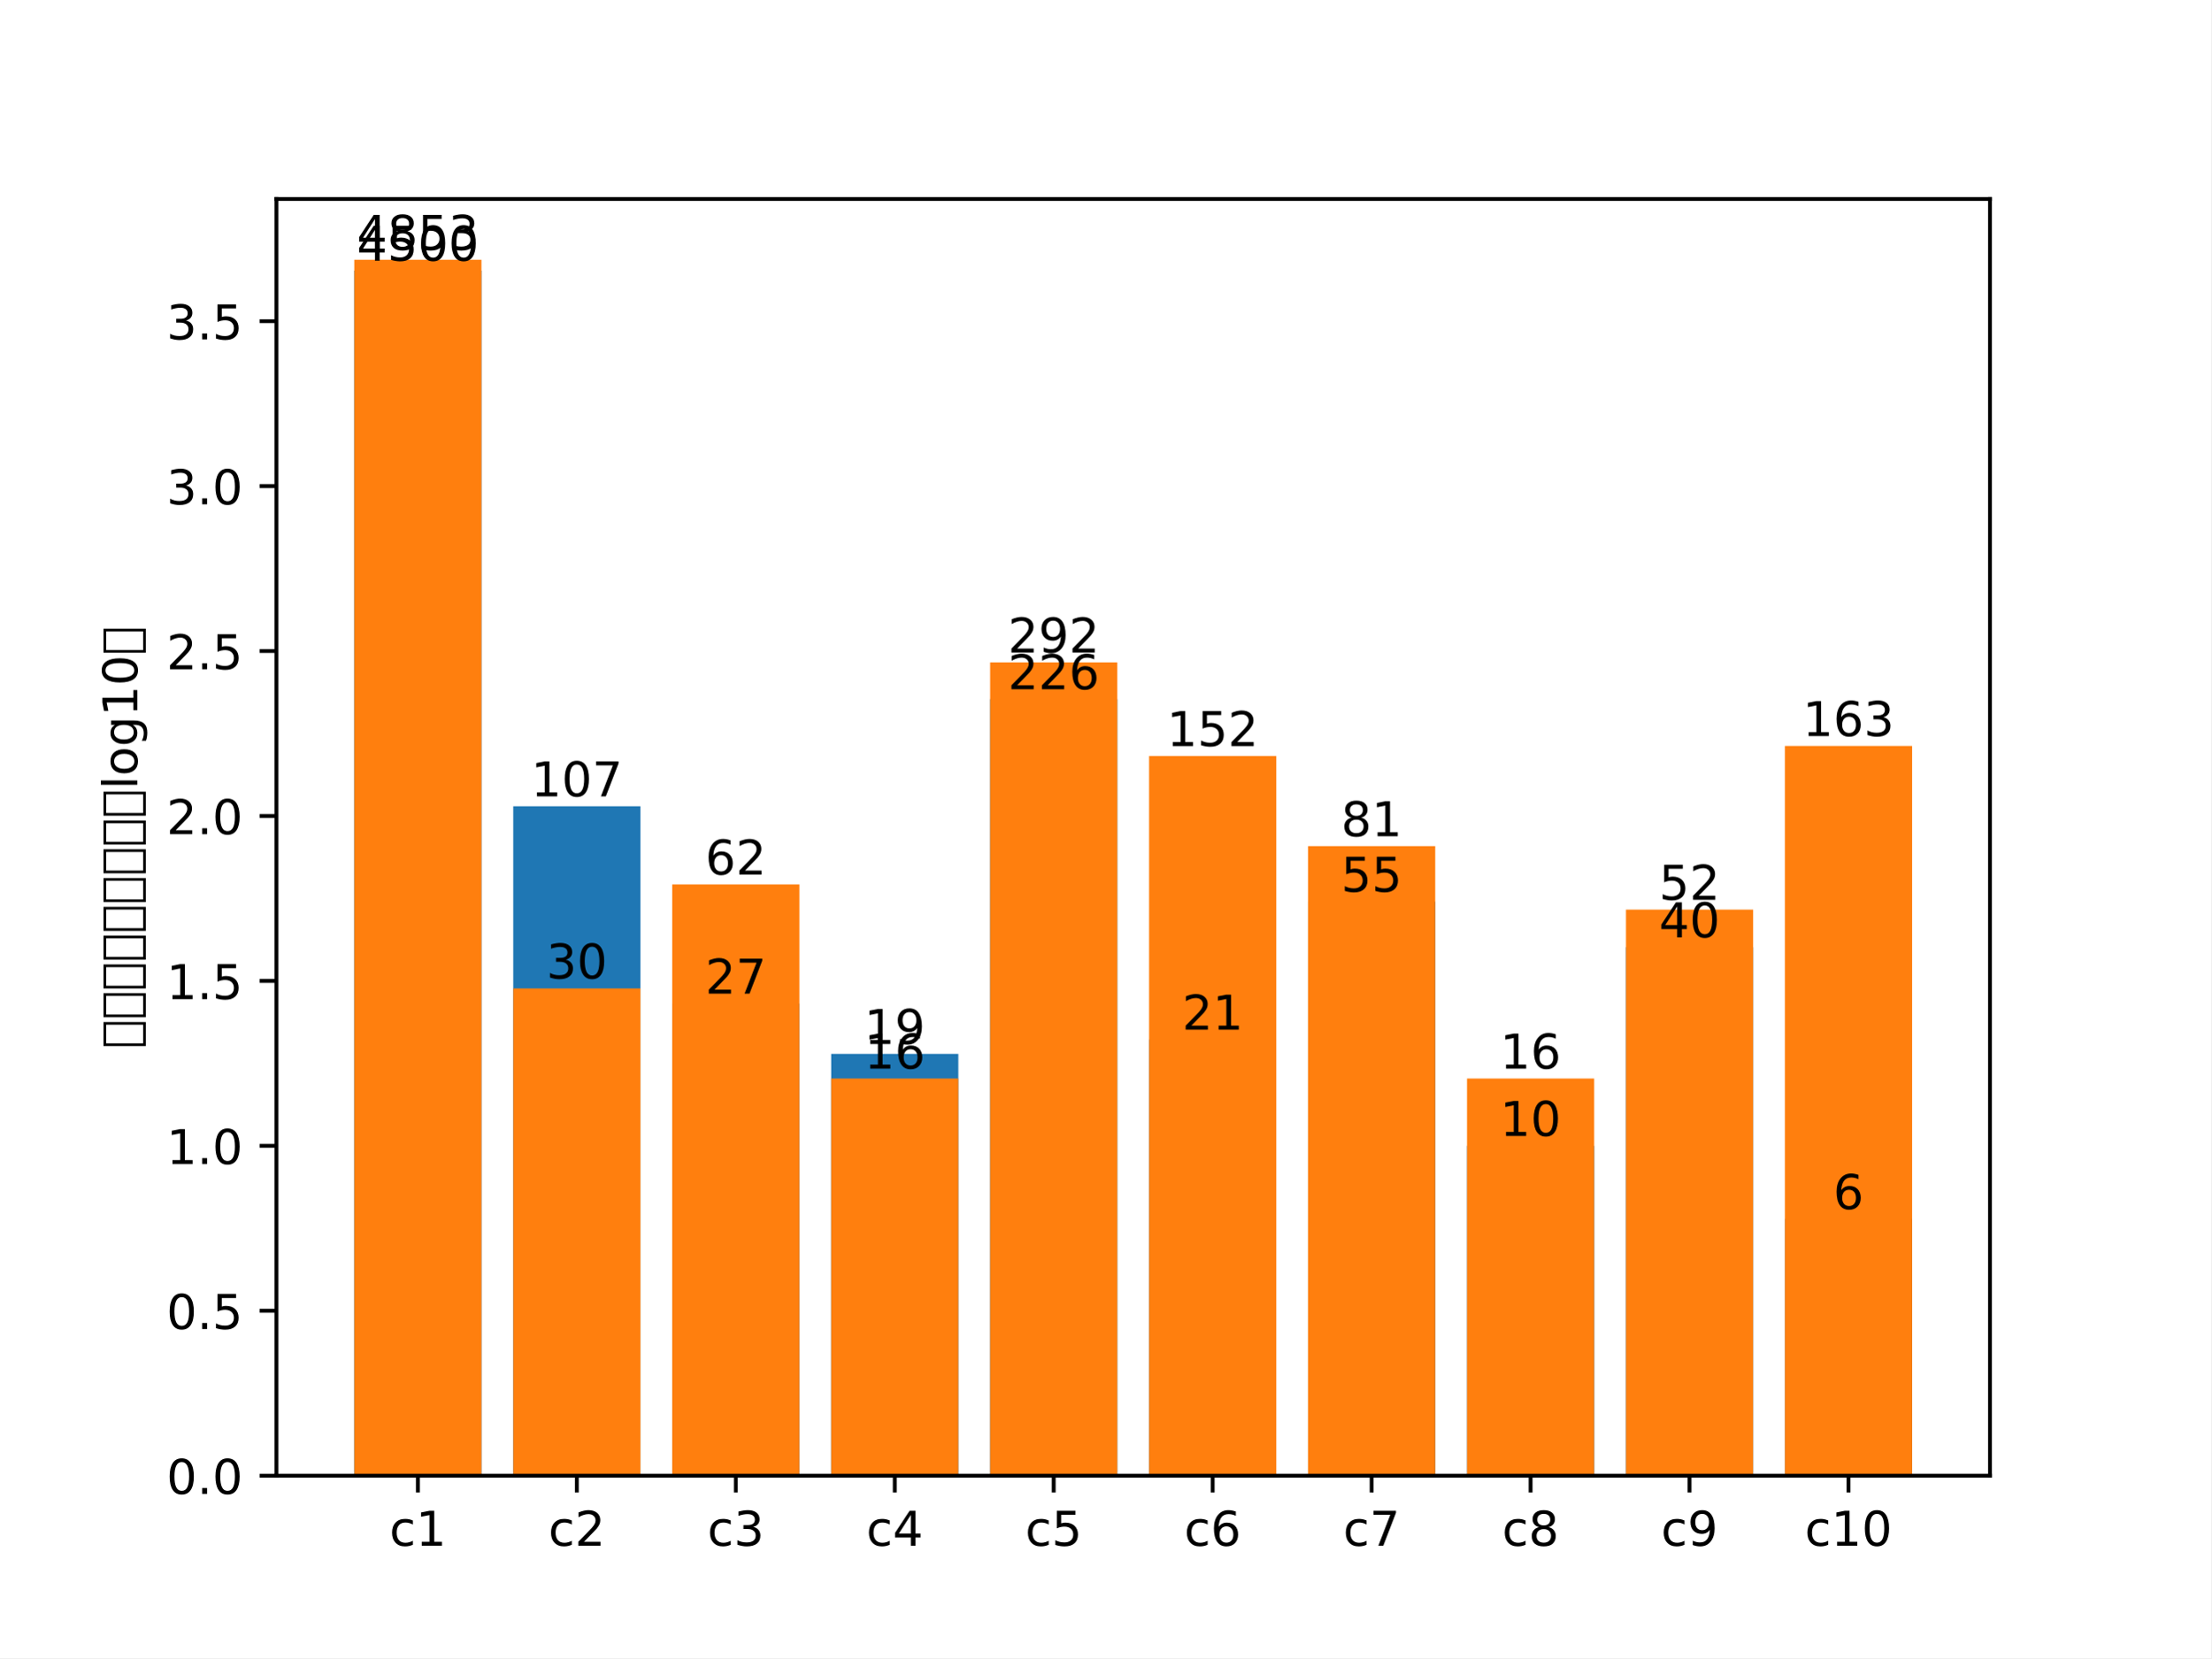
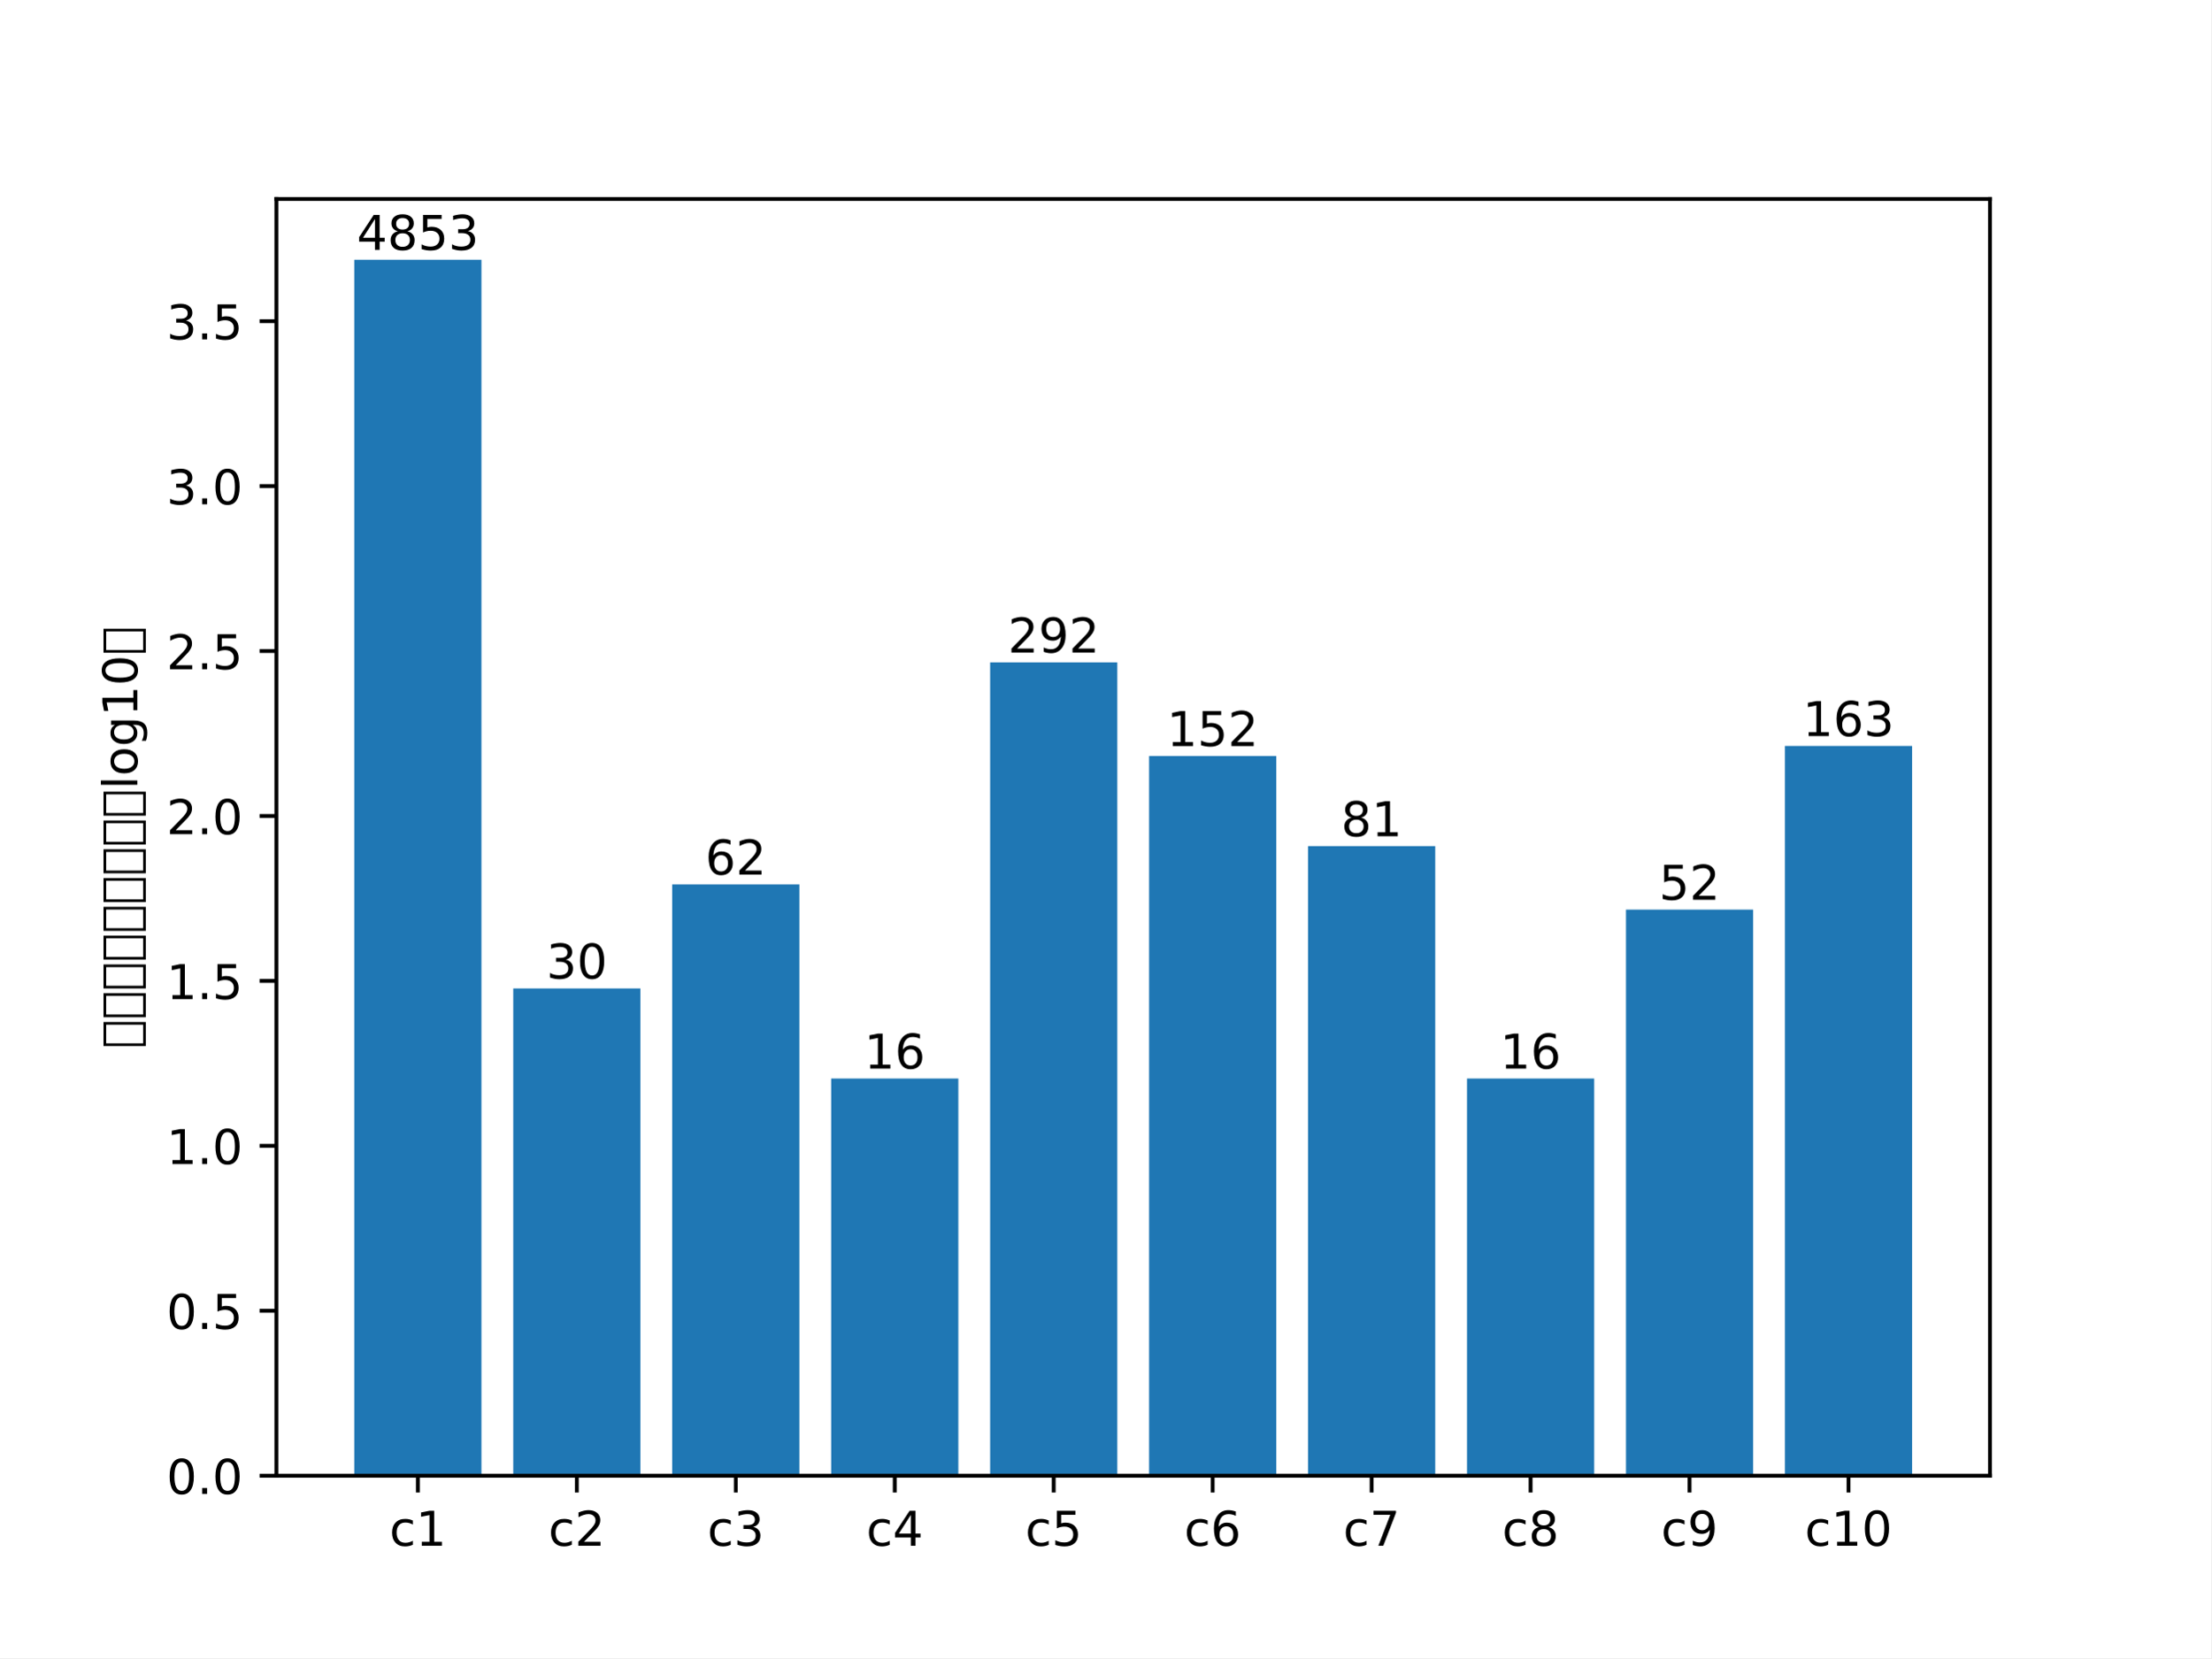
<svg xmlns="http://www.w3.org/2000/svg" xmlns:xlink="http://www.w3.org/1999/xlink" height="345.6pt" version="1.1" viewBox="0 0 460.8 345.6" width="460.8pt">
  <defs>
    <style type="text/css">*{stroke-linecap:butt;stroke-linejoin:round;}</style>
  </defs>
  <g id="figure_1">
    <g id="patch_1">
      <path d="M 0 345.6  L 460.8 345.6  L 460.8 0  L 0 0  z " style="fill:#ffffff;" />
    </g>
    <g id="axes_1">
      <g id="patch_2">
        <path d="M 57.6 307.584  L 414.72 307.584  L 414.72 41.472  L 57.6 41.472  z " style="fill:#ffffff;" />
      </g>
      <g id="patch_3">
-         <path clip-path="url(#pa2b83b5ac2)" d="M 73.833 307.584  L 100.335 307.584  L 100.335 56.399  L 73.833 56.399  z " style="fill:#1f77b4;" />
+         <path clip-path="url(#p9ea1d1e9c4)" d="M 73.833 307.584  L 100.335 307.584  L 100.335 54.144  L 73.833 54.144  z " style="fill:#1f77b4;" />
      </g>
      <g id="patch_4">
-         <path clip-path="url(#pa2b83b5ac2)" d="M 106.961 307.584  L 133.463 307.584  L 133.463 168.049  L 106.961 168.049  z " style="fill:#1f77b4;" />
+         <path clip-path="url(#p9ea1d1e9c4)" d="M 106.961 307.584  L 133.463 307.584  L 133.463 206.021  L 106.961 206.021  z " style="fill:#1f77b4;" />
      </g>
      <g id="patch_5">
-         <path clip-path="url(#pa2b83b5ac2)" d="M 140.089 307.584  L 166.591 307.584  L 166.591 209.167  L 140.089 209.167  z " style="fill:#1f77b4;" />
+         <path clip-path="url(#p9ea1d1e9c4)" d="M 140.089 307.584  L 166.591 307.584  L 166.591 184.344  L 140.089 184.344  z " style="fill:#1f77b4;" />
      </g>
      <g id="patch_6">
-         <path clip-path="url(#pa2b83b5ac2)" d="M 173.217 307.584  L 199.719 307.584  L 199.719 219.66  L 173.217 219.66  z " style="fill:#1f77b4;" />
+         <path clip-path="url(#p9ea1d1e9c4)" d="M 173.217 307.584  L 199.719 307.584  L 199.719 224.792  L 173.217 224.792  z " style="fill:#1f77b4;" />
      </g>
      <g id="patch_7">
-         <path clip-path="url(#pa2b83b5ac2)" d="M 206.345 307.584  L 232.847 307.584  L 232.847 145.722  L 206.345 145.722  z " style="fill:#1f77b4;" />
+         <path clip-path="url(#p9ea1d1e9c4)" d="M 206.345 307.584  L 232.847 307.584  L 232.847 138.071  L 206.345 138.071  z " style="fill:#1f77b4;" />
      </g>
      <g id="patch_8">
-         <path clip-path="url(#pa2b83b5ac2)" d="M 239.473 307.584  L 265.975 307.584  L 265.975 216.672  L 239.473 216.672  z " style="fill:#1f77b4;" />
+         <path clip-path="url(#p9ea1d1e9c4)" d="M 239.473 307.584  L 265.975 307.584  L 265.975 157.566  L 239.473 157.566  z " style="fill:#1f77b4;" />
      </g>
      <g id="patch_9">
-         <path clip-path="url(#pa2b83b5ac2)" d="M 272.601 307.584  L 299.103 307.584  L 299.103 187.921  L 272.601 187.921  z " style="fill:#1f77b4;" />
+         <path clip-path="url(#p9ea1d1e9c4)" d="M 272.601 307.584  L 299.103 307.584  L 299.103 176.362  L 272.601 176.362  z " style="fill:#1f77b4;" />
      </g>
      <g id="patch_10">
-         <path clip-path="url(#pa2b83b5ac2)" d="M 305.729 307.584  L 332.231 307.584  L 332.231 238.827  L 305.729 238.827  z " style="fill:#1f77b4;" />
+         <path clip-path="url(#p9ea1d1e9c4)" d="M 305.729 307.584  L 332.231 307.584  L 332.231 224.792  L 305.729 224.792  z " style="fill:#1f77b4;" />
      </g>
      <g id="patch_11">
-         <path clip-path="url(#pa2b83b5ac2)" d="M 338.857 307.584  L 365.359 307.584  L 365.359 197.431  L 338.857 197.431  z " style="fill:#1f77b4;" />
+         <path clip-path="url(#p9ea1d1e9c4)" d="M 338.857 307.584  L 365.359 307.584  L 365.359 189.596  L 338.857 189.596  z " style="fill:#1f77b4;" />
      </g>
      <g id="patch_12">
-         <path clip-path="url(#pa2b83b5ac2)" d="M 371.985 307.584  L 398.487 307.584  L 398.487 254.08  L 371.985 254.08  z " style="fill:#1f77b4;" />
-       </g>
-       <g id="patch_13">
-         <path clip-path="url(#pa2b83b5ac2)" d="M 73.833 307.584  L 100.335 307.584  L 100.335 54.144  L 73.833 54.144  z " style="fill:#ff7f0e;" />
-       </g>
-       <g id="patch_14">
-         <path clip-path="url(#pa2b83b5ac2)" d="M 106.961 307.584  L 133.463 307.584  L 133.463 206.021  L 106.961 206.021  z " style="fill:#ff7f0e;" />
-       </g>
-       <g id="patch_15">
-         <path clip-path="url(#pa2b83b5ac2)" d="M 140.089 307.584  L 166.591 307.584  L 166.591 184.344  L 140.089 184.344  z " style="fill:#ff7f0e;" />
-       </g>
-       <g id="patch_16">
-         <path clip-path="url(#pa2b83b5ac2)" d="M 173.217 307.584  L 199.719 307.584  L 199.719 224.792  L 173.217 224.792  z " style="fill:#ff7f0e;" />
-       </g>
-       <g id="patch_17">
-         <path clip-path="url(#pa2b83b5ac2)" d="M 206.345 307.584  L 232.847 307.584  L 232.847 138.071  L 206.345 138.071  z " style="fill:#ff7f0e;" />
-       </g>
-       <g id="patch_18">
-         <path clip-path="url(#pa2b83b5ac2)" d="M 239.473 307.584  L 265.975 307.584  L 265.975 157.566  L 239.473 157.566  z " style="fill:#ff7f0e;" />
-       </g>
-       <g id="patch_19">
-         <path clip-path="url(#pa2b83b5ac2)" d="M 272.601 307.584  L 299.103 307.584  L 299.103 176.362  L 272.601 176.362  z " style="fill:#ff7f0e;" />
-       </g>
-       <g id="patch_20">
-         <path clip-path="url(#pa2b83b5ac2)" d="M 305.729 307.584  L 332.231 307.584  L 332.231 224.792  L 305.729 224.792  z " style="fill:#ff7f0e;" />
-       </g>
-       <g id="patch_21">
-         <path clip-path="url(#pa2b83b5ac2)" d="M 338.857 307.584  L 365.359 307.584  L 365.359 189.596  L 338.857 189.596  z " style="fill:#ff7f0e;" />
-       </g>
-       <g id="patch_22">
-         <path clip-path="url(#pa2b83b5ac2)" d="M 371.985 307.584  L 398.487 307.584  L 398.487 155.48  L 371.985 155.48  z " style="fill:#ff7f0e;" />
+         <path clip-path="url(#p9ea1d1e9c4)" d="M 371.985 307.584  L 398.487 307.584  L 398.487 155.48  L 371.985 155.48  z " style="fill:#1f77b4;" />
      </g>
      <g id="matplotlib.axis_1">
        <g id="xtick_1">
          <g id="line2d_1">
            <defs>
-               <path d="M 0 0  L 0 3.5  " id="m8033b68806" style="stroke:#000000;stroke-width:0.8;" />
+               <path d="M 0 0  L 0 3.5  " id="m9633803895" style="stroke:#000000;stroke-width:0.8;" />
            </defs>
            <g>
-               <use style="stroke:#000000;stroke-width:0.8;" x="87.084" xlink:href="#m8033b68806" y="307.584" />
+               <use style="stroke:#000000;stroke-width:0.8;" x="87.084" xlink:href="#m9633803895" y="307.584" />
            </g>
          </g>
          <g id="text_1">
            <g transform="translate(81.15346 322.1824)scale(0.1 -0.1)">
              <defs>
                <path d="M 48.781 52.594  L 48.781 44.188  Q 44.969 46.297 41.141 47.344  Q 37.312 48.391 33.406 48.391  Q 24.656 48.391 19.812 42.844  Q 14.984 37.312 14.984 27.297  Q 14.984 17.281 19.812 11.734  Q 24.656 6.203 33.406 6.203  Q 37.312 6.203 41.141 7.25  Q 44.969 8.297 48.781 10.406  L 48.781 2.094  Q 45.016 0.344 40.984 -0.531  Q 36.969 -1.422 32.422 -1.422  Q 20.062 -1.422 12.781 6.344  Q 5.516 14.109 5.516 27.297  Q 5.516 40.672 12.859 48.328  Q 20.219 56 33.016 56  Q 37.156 56 41.109 55.141  Q 45.062 54.297 48.781 52.594  z " id="DejaVuSans-99" />
                <path d="M 12.406 8.297  L 28.516 8.297  L 28.516 63.922  L 10.984 60.406  L 10.984 69.391  L 28.422 72.906  L 38.281 72.906  L 38.281 8.297  L 54.391 8.297  L 54.391 0  L 12.406 0  z " id="DejaVuSans-49" />
              </defs>
              <use xlink:href="#DejaVuSans-99" />
              <use x="54.98" xlink:href="#DejaVuSans-49" />
            </g>
          </g>
        </g>
        <g id="xtick_2">
          <g id="line2d_2">
            <g>
-               <use style="stroke:#000000;stroke-width:0.8;" x="120.212" xlink:href="#m8033b68806" y="307.584" />
+               <use style="stroke:#000000;stroke-width:0.8;" x="120.212" xlink:href="#m9633803895" y="307.584" />
            </g>
          </g>
          <g id="text_2">
            <g transform="translate(114.2815 322.1824)scale(0.1 -0.1)">
              <defs>
                <path d="M 19.188 8.297  L 53.609 8.297  L 53.609 0  L 7.328 0  L 7.328 8.297  Q 12.938 14.109 22.625 23.891  Q 32.328 33.688 34.812 36.531  Q 39.547 41.844 41.422 45.531  Q 43.312 49.219 43.312 52.781  Q 43.312 58.594 39.234 62.25  Q 35.156 65.922 28.609 65.922  Q 23.969 65.922 18.812 64.312  Q 13.672 62.703 7.812 59.422  L 7.812 69.391  Q 13.766 71.781 18.938 73  Q 24.125 74.219 28.422 74.219  Q 39.75 74.219 46.484 68.547  Q 53.219 62.891 53.219 53.422  Q 53.219 48.922 51.531 44.891  Q 49.859 40.875 45.406 35.406  Q 44.188 33.984 37.641 27.219  Q 31.109 20.453 19.188 8.297  z " id="DejaVuSans-50" />
              </defs>
              <use xlink:href="#DejaVuSans-99" />
              <use x="54.98" xlink:href="#DejaVuSans-50" />
            </g>
          </g>
        </g>
        <g id="xtick_3">
          <g id="line2d_3">
            <g>
-               <use style="stroke:#000000;stroke-width:0.8;" x="153.34" xlink:href="#m8033b68806" y="307.584" />
+               <use style="stroke:#000000;stroke-width:0.8;" x="153.34" xlink:href="#m9633803895" y="307.584" />
            </g>
          </g>
          <g id="text_3">
            <g transform="translate(147.4095 322.1824)scale(0.1 -0.1)">
              <defs>
                <path d="M 40.578 39.312  Q 47.656 37.797 51.625 33  Q 55.609 28.219 55.609 21.188  Q 55.609 10.406 48.188 4.484  Q 40.766 -1.422 27.094 -1.422  Q 22.516 -1.422 17.656 -0.516  Q 12.797 0.391 7.625 2.203  L 7.625 11.719  Q 11.719 9.328 16.594 8.109  Q 21.484 6.891 26.812 6.891  Q 36.078 6.891 40.938 10.547  Q 45.797 14.203 45.797 21.188  Q 45.797 27.641 41.281 31.266  Q 36.766 34.906 28.719 34.906  L 20.219 34.906  L 20.219 43.016  L 29.109 43.016  Q 36.375 43.016 40.234 45.922  Q 44.094 48.828 44.094 54.297  Q 44.094 59.906 40.109 62.906  Q 36.141 65.922 28.719 65.922  Q 24.656 65.922 20.016 65.031  Q 15.375 64.156 9.812 62.312  L 9.812 71.094  Q 15.438 72.656 20.344 73.438  Q 25.25 74.219 29.594 74.219  Q 40.828 74.219 47.359 69.109  Q 53.906 64.016 53.906 55.328  Q 53.906 49.266 50.438 45.094  Q 46.969 40.922 40.578 39.312  z " id="DejaVuSans-51" />
              </defs>
              <use xlink:href="#DejaVuSans-99" />
              <use x="54.98" xlink:href="#DejaVuSans-51" />
            </g>
          </g>
        </g>
        <g id="xtick_4">
          <g id="line2d_4">
            <g>
-               <use style="stroke:#000000;stroke-width:0.8;" x="186.468" xlink:href="#m8033b68806" y="307.584" />
+               <use style="stroke:#000000;stroke-width:0.8;" x="186.468" xlink:href="#m9633803895" y="307.584" />
            </g>
          </g>
          <g id="text_4">
            <g transform="translate(180.5375 322.1824)scale(0.1 -0.1)">
              <defs>
                <path d="M 37.797 64.312  L 12.891 25.391  L 37.797 25.391  z M 35.203 72.906  L 47.609 72.906  L 47.609 25.391  L 58.016 25.391  L 58.016 17.188  L 47.609 17.188  L 47.609 0  L 37.797 0  L 37.797 17.188  L 4.891 17.188  L 4.891 26.703  z " id="DejaVuSans-52" />
              </defs>
              <use xlink:href="#DejaVuSans-99" />
              <use x="54.98" xlink:href="#DejaVuSans-52" />
            </g>
          </g>
        </g>
        <g id="xtick_5">
          <g id="line2d_5">
            <g>
-               <use style="stroke:#000000;stroke-width:0.8;" x="219.596" xlink:href="#m8033b68806" y="307.584" />
+               <use style="stroke:#000000;stroke-width:0.8;" x="219.596" xlink:href="#m9633803895" y="307.584" />
            </g>
          </g>
          <g id="text_5">
            <g transform="translate(213.6655 322.1824)scale(0.1 -0.1)">
              <defs>
                <path d="M 10.797 72.906  L 49.516 72.906  L 49.516 64.594  L 19.828 64.594  L 19.828 46.734  Q 21.969 47.469 24.109 47.828  Q 26.266 48.188 28.422 48.188  Q 40.625 48.188 47.75 41.5  Q 54.891 34.812 54.891 23.391  Q 54.891 11.625 47.562 5.094  Q 40.234 -1.422 26.906 -1.422  Q 22.312 -1.422 17.547 -0.641  Q 12.797 0.141 7.719 1.703  L 7.719 11.625  Q 12.109 9.234 16.797 8.062  Q 21.484 6.891 26.703 6.891  Q 35.156 6.891 40.078 11.328  Q 45.016 15.766 45.016 23.391  Q 45.016 31 40.078 35.438  Q 35.156 39.891 26.703 39.891  Q 22.75 39.891 18.812 39.016  Q 14.891 38.141 10.797 36.281  z " id="DejaVuSans-53" />
              </defs>
              <use xlink:href="#DejaVuSans-99" />
              <use x="54.98" xlink:href="#DejaVuSans-53" />
            </g>
          </g>
        </g>
        <g id="xtick_6">
          <g id="line2d_6">
            <g>
-               <use style="stroke:#000000;stroke-width:0.8;" x="252.724" xlink:href="#m8033b68806" y="307.584" />
+               <use style="stroke:#000000;stroke-width:0.8;" x="252.724" xlink:href="#m9633803895" y="307.584" />
            </g>
          </g>
          <g id="text_6">
            <g transform="translate(246.7935 322.1824)scale(0.1 -0.1)">
              <defs>
                <path d="M 33.016 40.375  Q 26.375 40.375 22.484 35.828  Q 18.609 31.297 18.609 23.391  Q 18.609 15.531 22.484 10.953  Q 26.375 6.391 33.016 6.391  Q 39.656 6.391 43.531 10.953  Q 47.406 15.531 47.406 23.391  Q 47.406 31.297 43.531 35.828  Q 39.656 40.375 33.016 40.375  z M 52.594 71.297  L 52.594 62.312  Q 48.875 64.062 45.094 64.984  Q 41.312 65.922 37.594 65.922  Q 27.828 65.922 22.672 59.328  Q 17.531 52.734 16.797 39.406  Q 19.672 43.656 24.016 45.922  Q 28.375 48.188 33.594 48.188  Q 44.578 48.188 50.953 41.516  Q 57.328 34.859 57.328 23.391  Q 57.328 12.156 50.688 5.359  Q 44.047 -1.422 33.016 -1.422  Q 20.359 -1.422 13.672 8.266  Q 6.984 17.969 6.984 36.375  Q 6.984 53.656 15.188 63.938  Q 23.391 74.219 37.203 74.219  Q 40.922 74.219 44.703 73.484  Q 48.484 72.75 52.594 71.297  z " id="DejaVuSans-54" />
              </defs>
              <use xlink:href="#DejaVuSans-99" />
              <use x="54.98" xlink:href="#DejaVuSans-54" />
            </g>
          </g>
        </g>
        <g id="xtick_7">
          <g id="line2d_7">
            <g>
-               <use style="stroke:#000000;stroke-width:0.8;" x="285.852" xlink:href="#m8033b68806" y="307.584" />
+               <use style="stroke:#000000;stroke-width:0.8;" x="285.852" xlink:href="#m9633803895" y="307.584" />
            </g>
          </g>
          <g id="text_7">
            <g transform="translate(279.9216 322.1824)scale(0.1 -0.1)">
              <defs>
                <path d="M 8.203 72.906  L 55.078 72.906  L 55.078 68.703  L 28.609 0  L 18.312 0  L 43.219 64.594  L 8.203 64.594  z " id="DejaVuSans-55" />
              </defs>
              <use xlink:href="#DejaVuSans-99" />
              <use x="54.98" xlink:href="#DejaVuSans-55" />
            </g>
          </g>
        </g>
        <g id="xtick_8">
          <g id="line2d_8">
            <g>
-               <use style="stroke:#000000;stroke-width:0.8;" x="318.98" xlink:href="#m8033b68806" y="307.584" />
+               <use style="stroke:#000000;stroke-width:0.8;" x="318.98" xlink:href="#m9633803895" y="307.584" />
            </g>
          </g>
          <g id="text_8">
            <g transform="translate(313.0496 322.1824)scale(0.1 -0.1)">
              <defs>
                <path d="M 31.781 34.625  Q 24.75 34.625 20.719 30.859  Q 16.703 27.094 16.703 20.516  Q 16.703 13.922 20.719 10.156  Q 24.75 6.391 31.781 6.391  Q 38.812 6.391 42.859 10.172  Q 46.922 13.969 46.922 20.516  Q 46.922 27.094 42.891 30.859  Q 38.875 34.625 31.781 34.625  z M 21.922 38.812  Q 15.578 40.375 12.031 44.719  Q 8.5 49.078 8.5 55.328  Q 8.5 64.062 14.719 69.141  Q 20.953 74.219 31.781 74.219  Q 42.672 74.219 48.875 69.141  Q 55.078 64.062 55.078 55.328  Q 55.078 49.078 51.531 44.719  Q 48 40.375 41.703 38.812  Q 48.828 37.156 52.797 32.312  Q 56.781 27.484 56.781 20.516  Q 56.781 9.906 50.312 4.234  Q 43.844 -1.422 31.781 -1.422  Q 19.734 -1.422 13.25 4.234  Q 6.781 9.906 6.781 20.516  Q 6.781 27.484 10.781 32.312  Q 14.797 37.156 21.922 38.812  z M 18.312 54.391  Q 18.312 48.734 21.844 45.562  Q 25.391 42.391 31.781 42.391  Q 38.141 42.391 41.719 45.562  Q 45.312 48.734 45.312 54.391  Q 45.312 60.062 41.719 63.234  Q 38.141 66.406 31.781 66.406  Q 25.391 66.406 21.844 63.234  Q 18.312 60.062 18.312 54.391  z " id="DejaVuSans-56" />
              </defs>
              <use xlink:href="#DejaVuSans-99" />
              <use x="54.98" xlink:href="#DejaVuSans-56" />
            </g>
          </g>
        </g>
        <g id="xtick_9">
          <g id="line2d_9">
            <g>
-               <use style="stroke:#000000;stroke-width:0.8;" x="352.108" xlink:href="#m8033b68806" y="307.584" />
+               <use style="stroke:#000000;stroke-width:0.8;" x="352.108" xlink:href="#m9633803895" y="307.584" />
            </g>
          </g>
          <g id="text_9">
            <g transform="translate(346.1776 322.1824)scale(0.1 -0.1)">
              <defs>
                <path d="M 10.984 1.516  L 10.984 10.5  Q 14.703 8.734 18.5 7.812  Q 22.312 6.891 25.984 6.891  Q 35.75 6.891 40.891 13.453  Q 46.047 20.016 46.781 33.406  Q 43.953 29.203 39.594 26.953  Q 35.25 24.703 29.984 24.703  Q 19.047 24.703 12.672 31.312  Q 6.297 37.938 6.297 49.422  Q 6.297 60.641 12.938 67.422  Q 19.578 74.219 30.609 74.219  Q 43.266 74.219 49.922 64.516  Q 56.594 54.828 56.594 36.375  Q 56.594 19.141 48.406 8.859  Q 40.234 -1.422 26.422 -1.422  Q 22.703 -1.422 18.891 -0.688  Q 15.094 0.047 10.984 1.516  z M 30.609 32.422  Q 37.25 32.422 41.125 36.953  Q 45.016 41.5 45.016 49.422  Q 45.016 57.281 41.125 61.844  Q 37.25 66.406 30.609 66.406  Q 23.969 66.406 20.094 61.844  Q 16.219 57.281 16.219 49.422  Q 16.219 41.5 20.094 36.953  Q 23.969 32.422 30.609 32.422  z " id="DejaVuSans-57" />
              </defs>
              <use xlink:href="#DejaVuSans-99" />
              <use x="54.98" xlink:href="#DejaVuSans-57" />
            </g>
          </g>
        </g>
        <g id="xtick_10">
          <g id="line2d_10">
            <g>
-               <use style="stroke:#000000;stroke-width:0.8;" x="385.236" xlink:href="#m8033b68806" y="307.584" />
+               <use style="stroke:#000000;stroke-width:0.8;" x="385.236" xlink:href="#m9633803895" y="307.584" />
            </g>
          </g>
          <g id="text_10">
            <g transform="translate(376.1243 322.1824)scale(0.1 -0.1)">
              <defs>
                <path d="M 31.781 66.406  Q 24.172 66.406 20.328 58.906  Q 16.5 51.422 16.5 36.375  Q 16.5 21.391 20.328 13.891  Q 24.172 6.391 31.781 6.391  Q 39.453 6.391 43.281 13.891  Q 47.125 21.391 47.125 36.375  Q 47.125 51.422 43.281 58.906  Q 39.453 66.406 31.781 66.406  z M 31.781 74.219  Q 44.047 74.219 50.516 64.516  Q 56.984 54.828 56.984 36.375  Q 56.984 17.969 50.516 8.266  Q 44.047 -1.422 31.781 -1.422  Q 19.531 -1.422 13.062 8.266  Q 6.594 17.969 6.594 36.375  Q 6.594 54.828 13.062 64.516  Q 19.531 74.219 31.781 74.219  z " id="DejaVuSans-48" />
              </defs>
              <use xlink:href="#DejaVuSans-99" />
              <use x="54.98" xlink:href="#DejaVuSans-49" />
              <use x="118.604" xlink:href="#DejaVuSans-48" />
            </g>
          </g>
        </g>
      </g>
      <g id="matplotlib.axis_2">
        <g id="ytick_1">
          <g id="line2d_11">
            <defs>
-               <path d="M 0 0  L -3.5 0  " id="m92bc659312" style="stroke:#000000;stroke-width:0.8;" />
+               <path d="M 0 0  L -3.5 0  " id="m35f816d583" style="stroke:#000000;stroke-width:0.8;" />
            </defs>
            <g>
-               <use style="stroke:#000000;stroke-width:0.8;" x="57.6" xlink:href="#m92bc659312" y="307.584" />
+               <use style="stroke:#000000;stroke-width:0.8;" x="57.6" xlink:href="#m35f816d583" y="307.584" />
            </g>
          </g>
          <g id="text_11">
            <g transform="translate(34.69687 311.3832)scale(0.1 -0.1)">
              <defs>
                <path d="M 10.688 12.406  L 21 12.406  L 21 0  L 10.688 0  z " id="DejaVuSans-46" />
              </defs>
              <use xlink:href="#DejaVuSans-48" />
              <use x="63.623" xlink:href="#DejaVuSans-46" />
              <use x="95.41" xlink:href="#DejaVuSans-48" />
            </g>
          </g>
        </g>
        <g id="ytick_2">
          <g id="line2d_12">
            <g>
-               <use style="stroke:#000000;stroke-width:0.8;" x="57.6" xlink:href="#m92bc659312" y="273.205" />
+               <use style="stroke:#000000;stroke-width:0.8;" x="57.6" xlink:href="#m35f816d583" y="273.205" />
            </g>
          </g>
          <g id="text_12">
            <g transform="translate(34.69687 277.0046)scale(0.1 -0.1)">
              <use xlink:href="#DejaVuSans-48" />
              <use x="63.623" xlink:href="#DejaVuSans-46" />
              <use x="95.41" xlink:href="#DejaVuSans-53" />
            </g>
          </g>
        </g>
        <g id="ytick_3">
          <g id="line2d_13">
            <g>
-               <use style="stroke:#000000;stroke-width:0.8;" x="57.6" xlink:href="#m92bc659312" y="238.827" />
+               <use style="stroke:#000000;stroke-width:0.8;" x="57.6" xlink:href="#m35f816d583" y="238.827" />
            </g>
          </g>
          <g id="text_13">
            <g transform="translate(34.69687 242.6259)scale(0.1 -0.1)">
              <use xlink:href="#DejaVuSans-49" />
              <use x="63.623" xlink:href="#DejaVuSans-46" />
              <use x="95.41" xlink:href="#DejaVuSans-48" />
            </g>
          </g>
        </g>
        <g id="ytick_4">
          <g id="line2d_14">
            <g>
-               <use style="stroke:#000000;stroke-width:0.8;" x="57.6" xlink:href="#m92bc659312" y="204.448" />
+               <use style="stroke:#000000;stroke-width:0.8;" x="57.6" xlink:href="#m35f816d583" y="204.448" />
            </g>
          </g>
          <g id="text_14">
            <g transform="translate(34.69687 208.2473)scale(0.1 -0.1)">
              <use xlink:href="#DejaVuSans-49" />
              <use x="63.623" xlink:href="#DejaVuSans-46" />
              <use x="95.41" xlink:href="#DejaVuSans-53" />
            </g>
          </g>
        </g>
        <g id="ytick_5">
          <g id="line2d_15">
            <g>
-               <use style="stroke:#000000;stroke-width:0.8;" x="57.6" xlink:href="#m92bc659312" y="170.069" />
+               <use style="stroke:#000000;stroke-width:0.8;" x="57.6" xlink:href="#m35f816d583" y="170.069" />
            </g>
          </g>
          <g id="text_15">
            <g transform="translate(34.69687 173.8687)scale(0.1 -0.1)">
              <use xlink:href="#DejaVuSans-50" />
              <use x="63.623" xlink:href="#DejaVuSans-46" />
              <use x="95.41" xlink:href="#DejaVuSans-48" />
            </g>
          </g>
        </g>
        <g id="ytick_6">
          <g id="line2d_16">
            <g>
-               <use style="stroke:#000000;stroke-width:0.8;" x="57.6" xlink:href="#m92bc659312" y="135.691" />
+               <use style="stroke:#000000;stroke-width:0.8;" x="57.6" xlink:href="#m35f816d583" y="135.691" />
            </g>
          </g>
          <g id="text_16">
            <g transform="translate(34.69687 139.49)scale(0.1 -0.1)">
              <use xlink:href="#DejaVuSans-50" />
              <use x="63.623" xlink:href="#DejaVuSans-46" />
              <use x="95.41" xlink:href="#DejaVuSans-53" />
            </g>
          </g>
        </g>
        <g id="ytick_7">
          <g id="line2d_17">
            <g>
-               <use style="stroke:#000000;stroke-width:0.8;" x="57.6" xlink:href="#m92bc659312" y="101.312" />
+               <use style="stroke:#000000;stroke-width:0.8;" x="57.6" xlink:href="#m35f816d583" y="101.312" />
            </g>
          </g>
          <g id="text_17">
            <g transform="translate(34.69687 105.1114)scale(0.1 -0.1)">
              <use xlink:href="#DejaVuSans-51" />
              <use x="63.623" xlink:href="#DejaVuSans-46" />
              <use x="95.41" xlink:href="#DejaVuSans-48" />
            </g>
          </g>
        </g>
        <g id="ytick_8">
          <g id="line2d_18">
            <g>
-               <use style="stroke:#000000;stroke-width:0.8;" x="57.6" xlink:href="#m92bc659312" y="66.934" />
+               <use style="stroke:#000000;stroke-width:0.8;" x="57.6" xlink:href="#m35f816d583" y="66.934" />
            </g>
          </g>
          <g id="text_18">
            <g transform="translate(34.69687 70.73278)scale(0.1 -0.1)">
              <use xlink:href="#DejaVuSans-51" />
              <use x="63.623" xlink:href="#DejaVuSans-46" />
              <use x="95.41" xlink:href="#DejaVuSans-53" />
            </g>
          </g>
        </g>
        <g id="text_19">
          <g transform="translate(28.61719 218.521)rotate(-90)scale(0.1 -0.1)">
            <defs>
              <path d="M 4.984 -17.672  L 4.984 70.516  L 54.984 70.516  L 54.984 -17.672  z M 10.594 -12.109  L 49.422 -12.109  L 49.422 64.891  L 10.594 64.891  z " id="DejaVuSans-23458" />
              <path d="M 4.984 -17.672  L 4.984 70.516  L 54.984 70.516  L 54.984 -17.672  z M 10.594 -12.109  L 49.422 -12.109  L 49.422 64.891  L 10.594 64.891  z " id="DejaVuSans-25143" />
              <path d="M 4.984 -17.672  L 4.984 70.516  L 54.984 70.516  L 54.984 -17.672  z M 10.594 -12.109  L 49.422 -12.109  L 49.422 64.891  L 10.594 64.891  z " id="DejaVuSans-31471" />
              <path d="M 4.984 -17.672  L 4.984 70.516  L 54.984 70.516  L 54.984 -17.672  z M 10.594 -12.109  L 49.422 -12.109  L 49.422 64.891  L 10.594 64.891  z " id="DejaVuSans-25968" />
              <path d="M 4.984 -17.672  L 4.984 70.516  L 54.984 70.516  L 54.984 -17.672  z M 10.594 -12.109  L 49.422 -12.109  L 49.422 64.891  L 10.594 64.891  z " id="DejaVuSans-25454" />
              <path d="M 4.984 -17.672  L 4.984 70.516  L 54.984 70.516  L 54.984 -17.672  z M 10.594 -12.109  L 49.422 -12.109  L 49.422 64.891  L 10.594 64.891  z " id="DejaVuSans-38598" />
              <path d="M 4.984 -17.672  L 4.984 70.516  L 54.984 70.516  L 54.984 -17.672  z M 10.594 -12.109  L 49.422 -12.109  L 49.422 64.891  L 10.594 64.891  z " id="DejaVuSans-22823" />
              <path d="M 4.984 -17.672  L 4.984 70.516  L 54.984 70.516  L 54.984 -17.672  z M 10.594 -12.109  L 49.422 -12.109  L 49.422 64.891  L 10.594 64.891  z " id="DejaVuSans-23567" />
              <path d="M 4.984 -17.672  L 4.984 70.516  L 54.984 70.516  L 54.984 -17.672  z M 10.594 -12.109  L 49.422 -12.109  L 49.422 64.891  L 10.594 64.891  z " id="DejaVuSans-65288" />
              <path d="M 9.422 75.984  L 18.406 75.984  L 18.406 0  L 9.422 0  z " id="DejaVuSans-108" />
              <path d="M 30.609 48.391  Q 23.391 48.391 19.188 42.75  Q 14.984 37.109 14.984 27.297  Q 14.984 17.484 19.156 11.844  Q 23.344 6.203 30.609 6.203  Q 37.797 6.203 41.984 11.859  Q 46.188 17.531 46.188 27.297  Q 46.188 37.016 41.984 42.703  Q 37.797 48.391 30.609 48.391  z M 30.609 56  Q 42.328 56 49.016 48.375  Q 55.719 40.766 55.719 27.297  Q 55.719 13.875 49.016 6.219  Q 42.328 -1.422 30.609 -1.422  Q 18.844 -1.422 12.172 6.219  Q 5.516 13.875 5.516 27.297  Q 5.516 40.766 12.172 48.375  Q 18.844 56 30.609 56  z " id="DejaVuSans-111" />
              <path d="M 45.406 27.984  Q 45.406 37.75 41.375 43.109  Q 37.359 48.484 30.078 48.484  Q 22.859 48.484 18.828 43.109  Q 14.797 37.75 14.797 27.984  Q 14.797 18.266 18.828 12.891  Q 22.859 7.516 30.078 7.516  Q 37.359 7.516 41.375 12.891  Q 45.406 18.266 45.406 27.984  z M 54.391 6.781  Q 54.391 -7.172 48.188 -13.984  Q 42 -20.797 29.203 -20.797  Q 24.469 -20.797 20.266 -20.094  Q 16.062 -19.391 12.109 -17.922  L 12.109 -9.188  Q 16.062 -11.328 19.922 -12.344  Q 23.781 -13.375 27.781 -13.375  Q 36.625 -13.375 41.016 -8.766  Q 45.406 -4.156 45.406 5.172  L 45.406 9.625  Q 42.625 4.781 38.281 2.391  Q 33.938 0 27.875 0  Q 17.828 0 11.672 7.656  Q 5.516 15.328 5.516 27.984  Q 5.516 40.672 11.672 48.328  Q 17.828 56 27.875 56  Q 33.938 56 38.281 53.609  Q 42.625 51.219 45.406 46.391  L 45.406 54.688  L 54.391 54.688  z " id="DejaVuSans-103" />
              <path d="M 4.984 -17.672  L 4.984 70.516  L 54.984 70.516  L 54.984 -17.672  z M 10.594 -12.109  L 49.422 -12.109  L 49.422 64.891  L 10.594 64.891  z " id="DejaVuSans-65289" />
            </defs>
            <use xlink:href="#DejaVuSans-23458" />
            <use x="60.01" xlink:href="#DejaVuSans-25143" />
            <use x="120.02" xlink:href="#DejaVuSans-31471" />
            <use x="180.029" xlink:href="#DejaVuSans-25968" />
            <use x="240.039" xlink:href="#DejaVuSans-25454" />
            <use x="300.049" xlink:href="#DejaVuSans-38598" />
            <use x="360.059" xlink:href="#DejaVuSans-22823" />
            <use x="420.068" xlink:href="#DejaVuSans-23567" />
            <use x="480.078" xlink:href="#DejaVuSans-65288" />
            <use x="540.088" xlink:href="#DejaVuSans-108" />
            <use x="567.871" xlink:href="#DejaVuSans-111" />
            <use x="629.053" xlink:href="#DejaVuSans-103" />
            <use x="692.529" xlink:href="#DejaVuSans-49" />
            <use x="756.152" xlink:href="#DejaVuSans-48" />
            <use x="819.775" xlink:href="#DejaVuSans-65289" />
          </g>
        </g>
      </g>
-       <g id="patch_23">
+       <g id="patch_13">
        <path d="M 57.6 307.584  L 57.6 41.472  " style="fill:none;stroke:#000000;stroke-linecap:square;stroke-linejoin:miter;stroke-width:0.8;" />
      </g>
-       <g id="patch_24">
+       <g id="patch_14">
        <path d="M 414.72 307.584  L 414.72 41.472  " style="fill:none;stroke:#000000;stroke-linecap:square;stroke-linejoin:miter;stroke-width:0.8;" />
      </g>
-       <g id="patch_25">
+       <g id="patch_15">
        <path d="M 57.6 307.584  L 414.72 307.584  " style="fill:none;stroke:#000000;stroke-linecap:square;stroke-linejoin:miter;stroke-width:0.8;" />
      </g>
-       <g id="patch_26">
+       <g id="patch_16">
        <path d="M 57.6 41.472  L 414.72 41.472  " style="fill:none;stroke:#000000;stroke-linecap:square;stroke-linejoin:miter;stroke-width:0.8;" />
      </g>
      <g id="text_20">
-         <g transform="translate(74.35893 54.33637)scale(0.1 -0.1)">
-           <use xlink:href="#DejaVuSans-52" />
-           <use x="63.623" xlink:href="#DejaVuSans-53" />
-           <use x="127.246" xlink:href="#DejaVuSans-48" />
-           <use x="190.869" xlink:href="#DejaVuSans-48" />
-         </g>
-       </g>
-       <g id="text_21">
-         <g transform="translate(110.6682 165.9864)scale(0.1 -0.1)">
-           <use xlink:href="#DejaVuSans-49" />
-           <use x="63.623" xlink:href="#DejaVuSans-48" />
-           <use x="127.246" xlink:href="#DejaVuSans-55" />
-         </g>
-       </g>
-       <g id="text_22">
-         <g transform="translate(146.9775 207.1046)scale(0.1 -0.1)">
-           <use xlink:href="#DejaVuSans-50" />
-           <use x="63.623" xlink:href="#DejaVuSans-55" />
-         </g>
-       </g>
-       <g id="text_23">
-         <g transform="translate(180.1055 217.5977)scale(0.1 -0.1)">
-           <use xlink:href="#DejaVuSans-49" />
-           <use x="63.623" xlink:href="#DejaVuSans-57" />
-         </g>
-       </g>
-       <g id="text_24">
-         <g transform="translate(210.0522 143.6592)scale(0.1 -0.1)">
-           <use xlink:href="#DejaVuSans-50" />
-           <use x="63.623" xlink:href="#DejaVuSans-50" />
-           <use x="127.246" xlink:href="#DejaVuSans-54" />
-         </g>
-       </g>
-       <g id="text_25">
-         <g transform="translate(246.3615 214.6091)scale(0.1 -0.1)">
-           <use xlink:href="#DejaVuSans-50" />
-           <use x="63.623" xlink:href="#DejaVuSans-49" />
-         </g>
-       </g>
-       <g id="text_26">
-         <g transform="translate(279.4895 185.8587)scale(0.1 -0.1)">
-           <use xlink:href="#DejaVuSans-53" />
-           <use x="63.623" xlink:href="#DejaVuSans-53" />
-         </g>
-       </g>
-       <g id="text_27">
-         <g transform="translate(312.6175 236.764)scale(0.1 -0.1)">
-           <use xlink:href="#DejaVuSans-49" />
-           <use x="63.623" xlink:href="#DejaVuSans-48" />
-         </g>
-       </g>
-       <g id="text_28">
-         <g transform="translate(345.7456 195.368)scale(0.1 -0.1)">
-           <use xlink:href="#DejaVuSans-52" />
-           <use x="63.623" xlink:href="#DejaVuSans-48" />
-         </g>
-       </g>
-       <g id="text_29">
-         <g transform="translate(382.0548 252.0177)scale(0.1 -0.1)">
-           <use xlink:href="#DejaVuSans-54" />
-         </g>
-       </g>
-       <g id="text_30">
        <g transform="translate(74.35893 52.08128)scale(0.1 -0.1)">
          <use xlink:href="#DejaVuSans-52" />
          <use x="63.623" xlink:href="#DejaVuSans-56" />
          <use x="127.246" xlink:href="#DejaVuSans-53" />
          <use x="190.869" xlink:href="#DejaVuSans-51" />
        </g>
      </g>
-       <g id="text_31">
+       <g id="text_21">
        <g transform="translate(113.8494 203.9585)scale(0.1 -0.1)">
          <use xlink:href="#DejaVuSans-51" />
          <use x="63.623" xlink:href="#DejaVuSans-48" />
        </g>
      </g>
-       <g id="text_32">
+       <g id="text_22">
        <g transform="translate(146.9775 182.2813)scale(0.1 -0.1)">
          <use xlink:href="#DejaVuSans-54" />
          <use x="63.623" xlink:href="#DejaVuSans-50" />
        </g>
      </g>
-       <g id="text_33">
+       <g id="text_23">
        <g transform="translate(180.1055 222.7293)scale(0.1 -0.1)">
          <use xlink:href="#DejaVuSans-49" />
          <use x="63.623" xlink:href="#DejaVuSans-54" />
        </g>
      </g>
-       <g id="text_34">
+       <g id="text_24">
        <g transform="translate(210.0522 136.0083)scale(0.1 -0.1)">
          <use xlink:href="#DejaVuSans-50" />
          <use x="63.623" xlink:href="#DejaVuSans-57" />
          <use x="127.246" xlink:href="#DejaVuSans-50" />
        </g>
      </g>
-       <g id="text_35">
+       <g id="text_25">
        <g transform="translate(243.1803 155.5037)scale(0.1 -0.1)">
          <use xlink:href="#DejaVuSans-49" />
          <use x="63.623" xlink:href="#DejaVuSans-53" />
          <use x="127.246" xlink:href="#DejaVuSans-50" />
        </g>
      </g>
-       <g id="text_36">
+       <g id="text_26">
        <g transform="translate(279.4895 174.2991)scale(0.1 -0.1)">
          <use xlink:href="#DejaVuSans-56" />
          <use x="63.623" xlink:href="#DejaVuSans-49" />
        </g>
      </g>
-       <g id="text_37">
+       <g id="text_27">
        <g transform="translate(312.6175 222.7293)scale(0.1 -0.1)">
          <use xlink:href="#DejaVuSans-49" />
          <use x="63.623" xlink:href="#DejaVuSans-54" />
        </g>
      </g>
-       <g id="text_38">
+       <g id="text_28">
        <g transform="translate(345.7456 187.5336)scale(0.1 -0.1)">
          <use xlink:href="#DejaVuSans-53" />
          <use x="63.623" xlink:href="#DejaVuSans-50" />
        </g>
      </g>
-       <g id="text_39">
+       <g id="text_29">
        <g transform="translate(375.6923 153.4173)scale(0.1 -0.1)">
          <use xlink:href="#DejaVuSans-49" />
          <use x="63.623" xlink:href="#DejaVuSans-54" />
          <use x="127.246" xlink:href="#DejaVuSans-51" />
        </g>
      </g>
    </g>
  </g>
  <defs>
-     <clipPath id="pa2b83b5ac2">
+     <clipPath id="p9ea1d1e9c4">
      <rect height="266.112" width="357.12" x="57.6" y="41.472" />
    </clipPath>
  </defs>
</svg>
